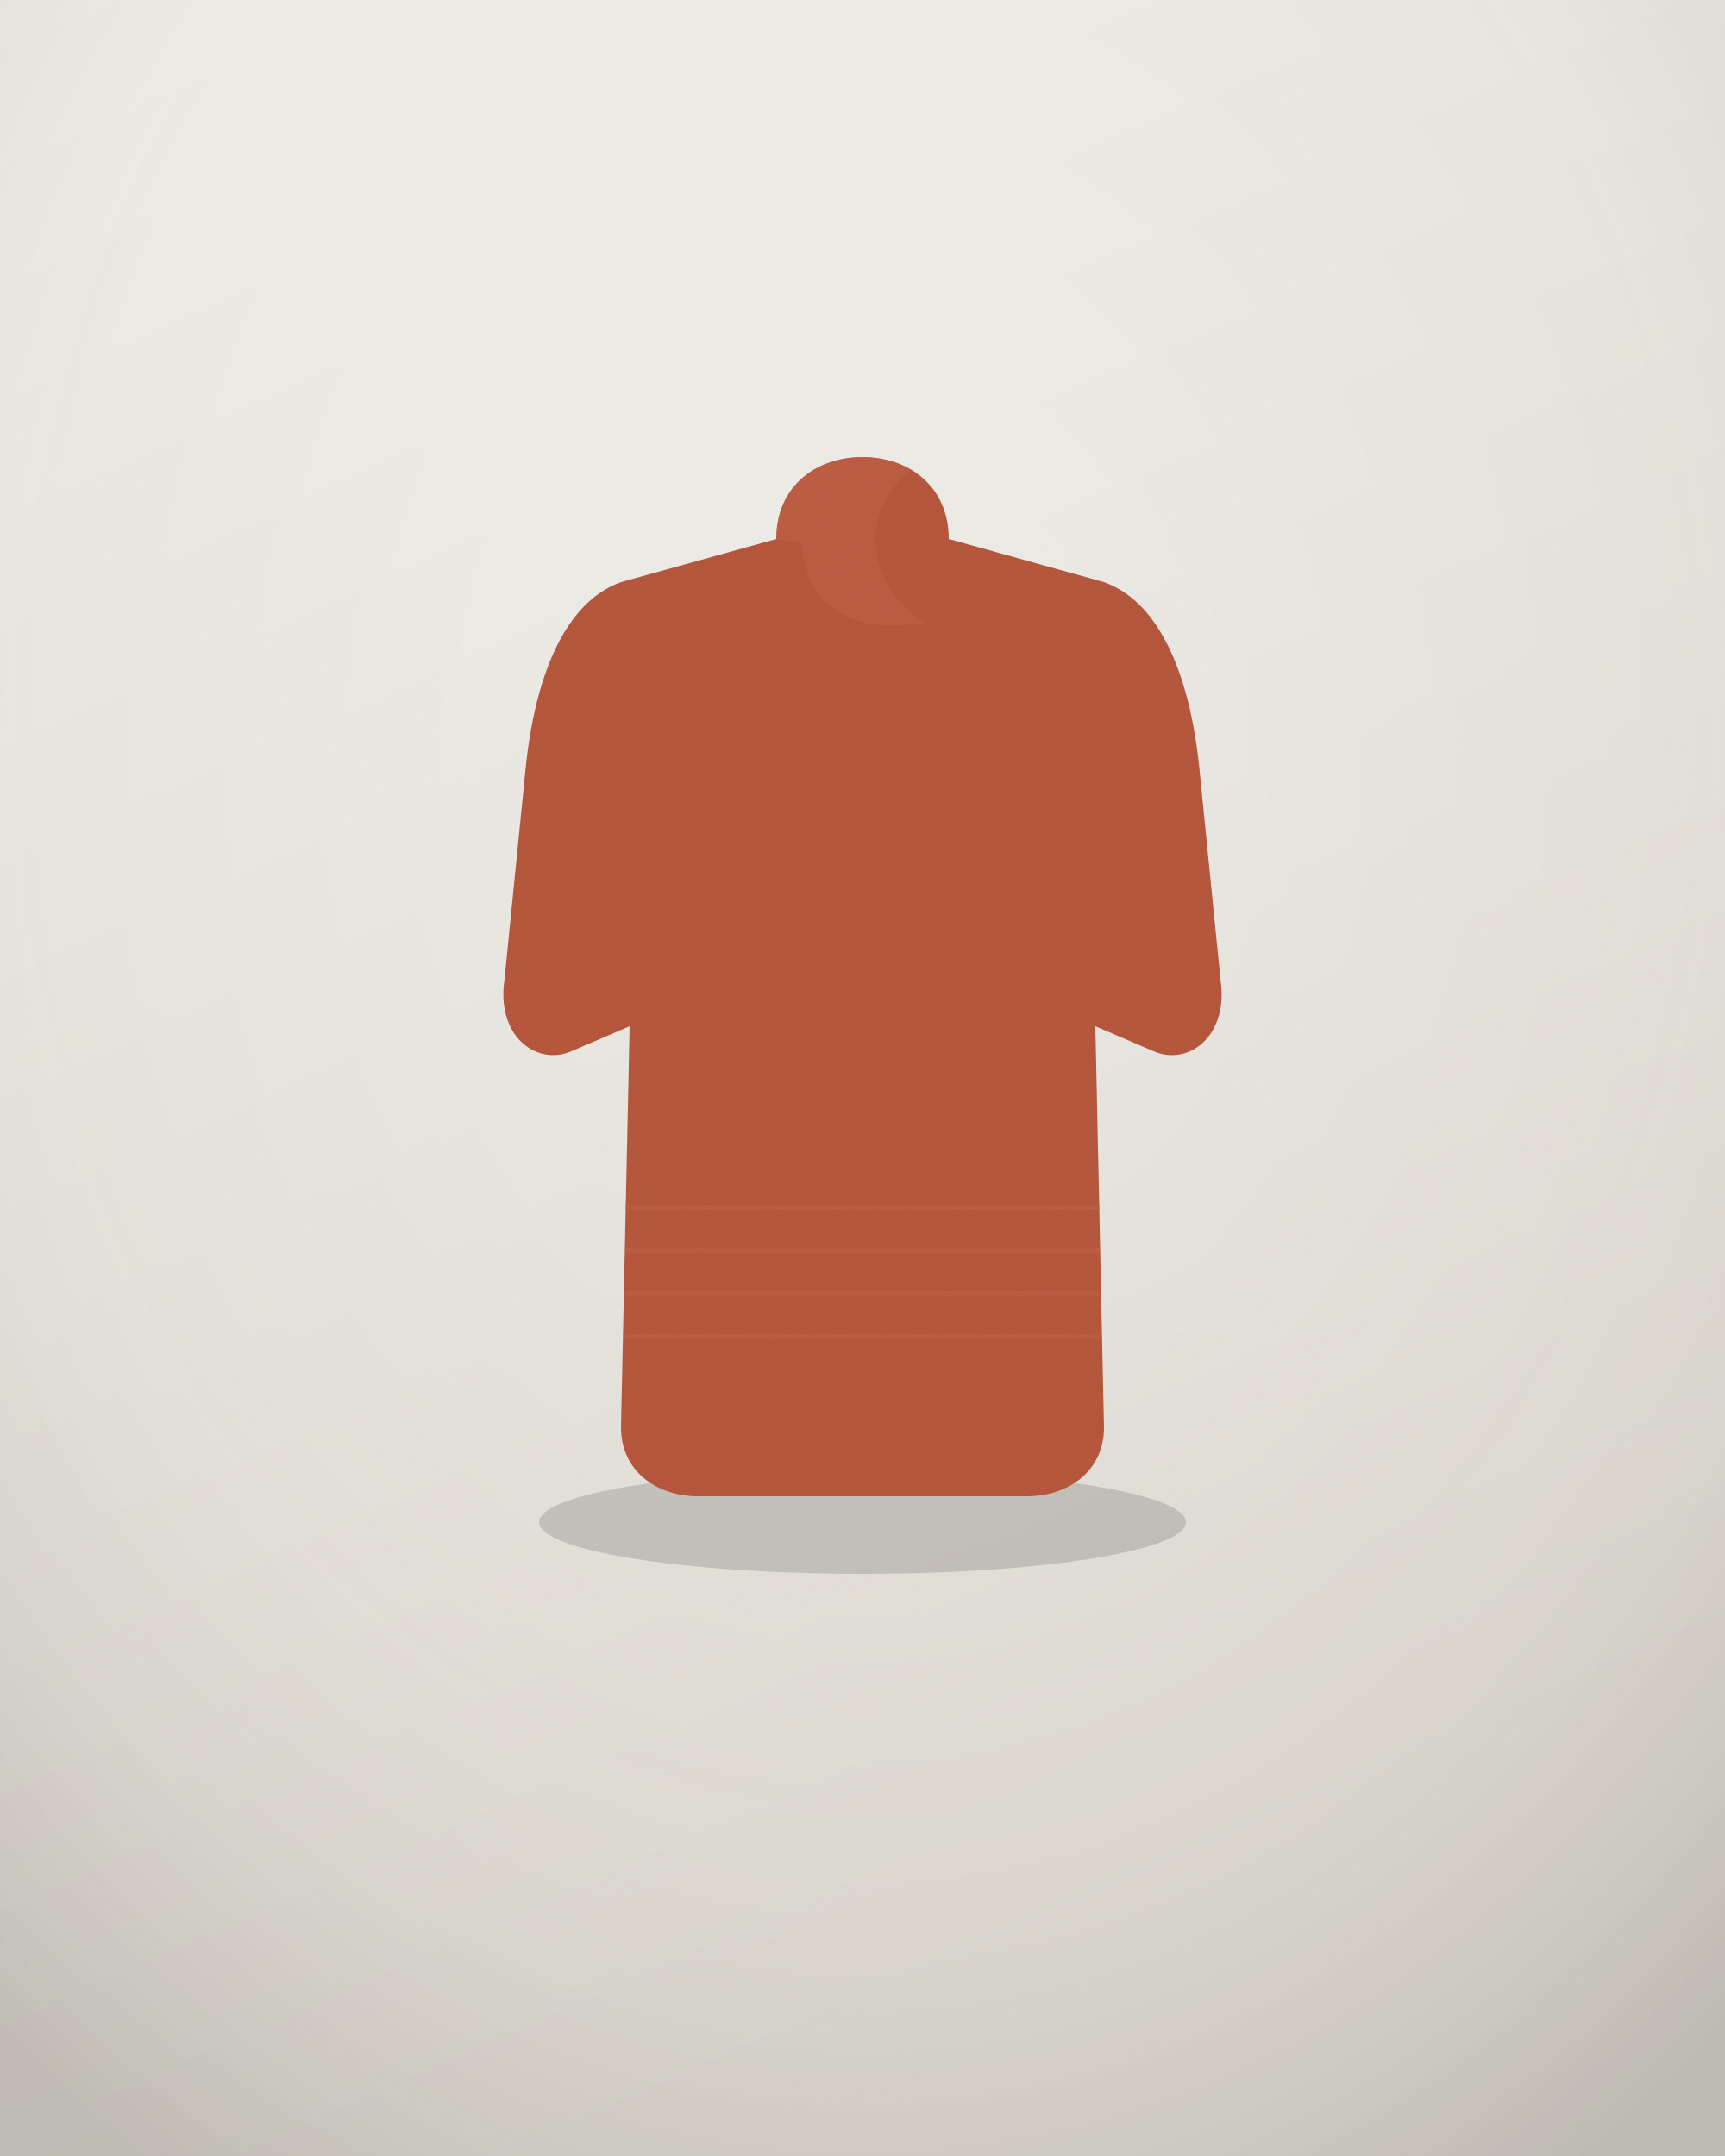
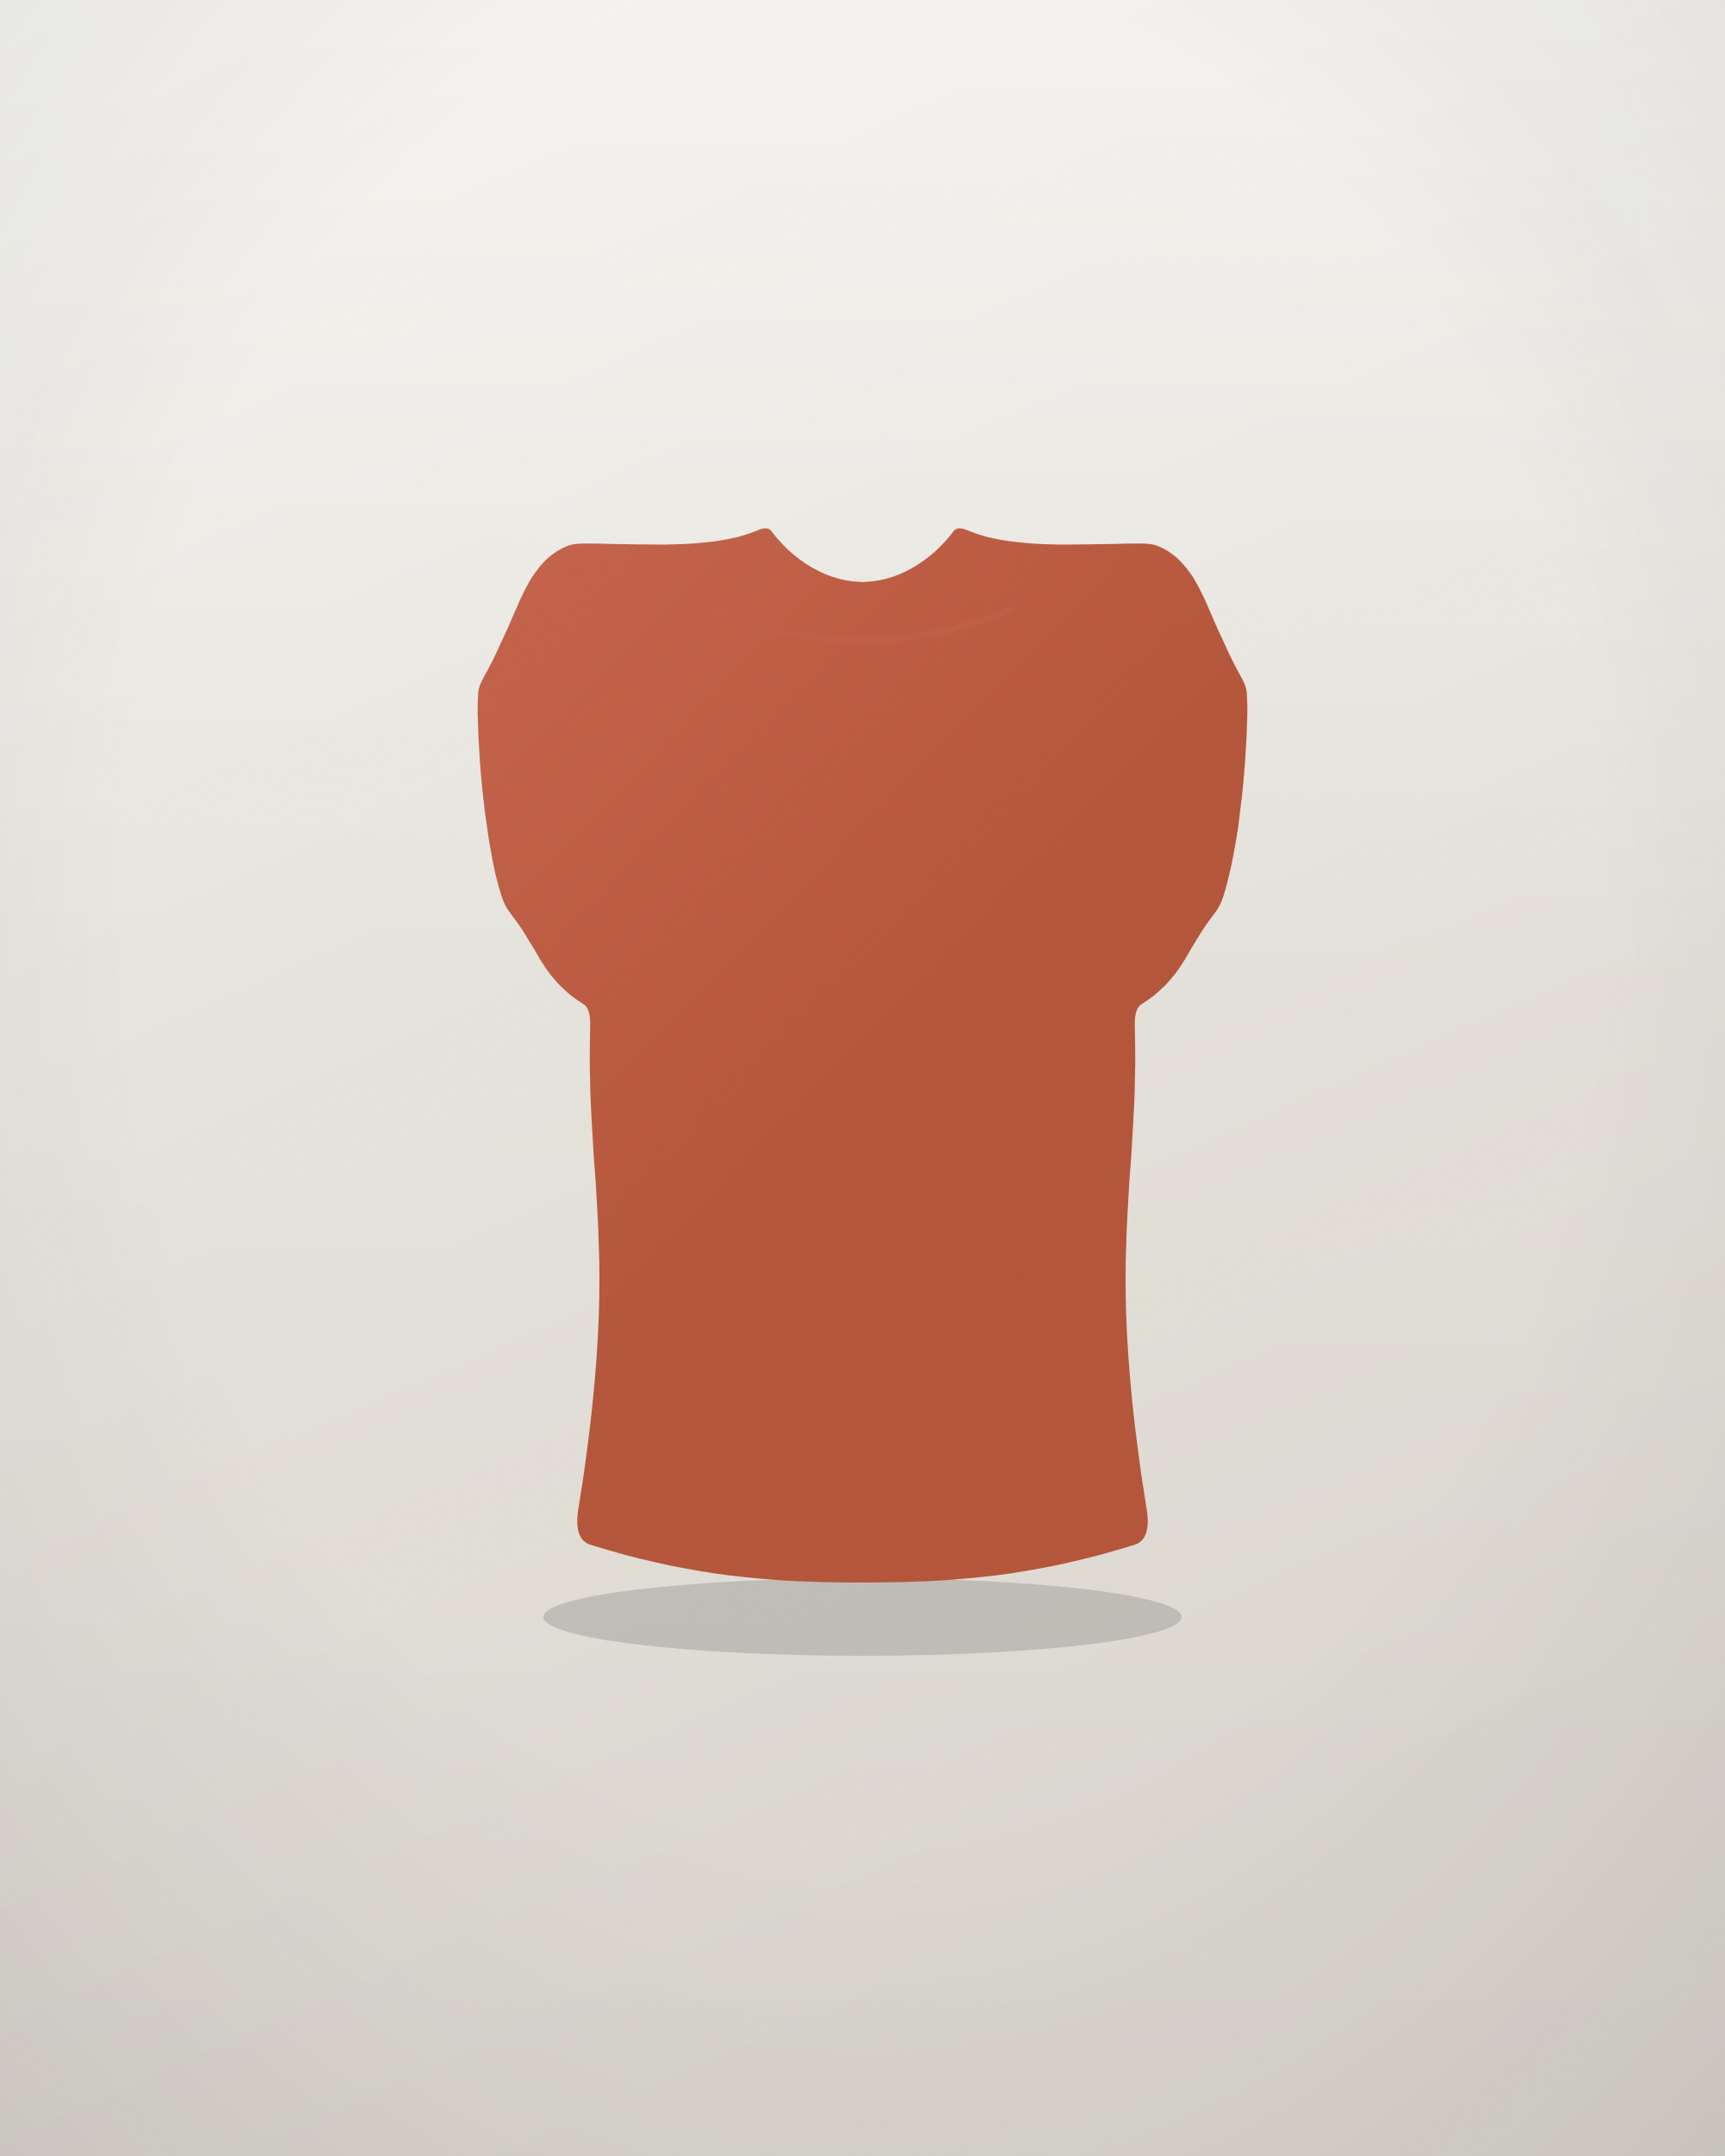
<svg xmlns="http://www.w3.org/2000/svg" viewBox="0 0 800 1000" width="800" height="1000" preserveAspectRatio="xMidYMid slice" role="img">
  <defs>
    <linearGradient id="bga26" x1="0" y1="0" x2="0.35" y2="1">
      <stop offset="0" stop-color="#EDEBE5" />
      <stop offset="1" stop-color="#DAD6CD" />
    </linearGradient>
-     <radialGradient id="lita26" cx="0.5" cy="0.34" r="0.78">
-       <stop offset="0" stop-color="#ffffff" stop-opacity="0.34" />
-       <stop offset="0.62" stop-color="#ffffff" stop-opacity="0.06" />
-       <stop offset="1" stop-color="#111111" stop-opacity="0.14" />
+     <linearGradient id="keya26" x1="0" y1="0" x2="0" y2="1">
+       <stop offset="0" stop-color="#ffffff" stop-opacity="0.5" />
+       <stop offset="0.45" stop-color="#ffffff" stop-opacity="0.1" />
+       <stop offset="1" stop-color="#ffffff" stop-opacity="0" />
+     </linearGradient>
+     <radialGradient id="viga26" cx="0.5" cy="0.42" r="0.78">
+       <stop offset="0.55" stop-color="#111111" stop-opacity="0" />
+       <stop offset="1" stop-color="#111111" stop-opacity="0.09" />
    </radialGradient>
-     <linearGradient id="faba26" x1="0.2" y1="0" x2="0.8" y2="1">
+     <linearGradient id="faba26" x1="0.12" y1="0" x2="0.88" y2="1">
      <stop offset="0" stop-color="#C3624A" />
+       <stop offset="0.55" stop-color="#B4553A" />
+       <stop offset="1" stop-color="#B4553A" />
+     </linearGradient>
+     <linearGradient id="figFIG" x1="0.1" y1="0" x2="0.9" y2="1">
+       <stop offset="0" stop-color="#C3624A" />
+       <stop offset="0.6" stop-color="#B4553A" />
      <stop offset="1" stop-color="#B4553A" />
    </linearGradient>
    <filter id="graina26" x="0" y="0" width="100%" height="100%">
      <feTurbulence type="fractalNoise" baseFrequency="0.85" numOctaves="3" stitchTiles="stitch" />
      <feColorMatrix type="saturate" values="0" />
      <feComponentTransfer>
        <feFuncA type="linear" slope="0.5" />
      </feComponentTransfer>
    </filter>
  </defs>
  <g id="art">
    <rect width="800" height="1000" fill="url(#bga26)" />
-     <rect width="800" height="1000" fill="url(#lita26)" />
-     <ellipse cx="400" cy="706" rx="150" ry="24" fill="#111111" opacity="0.16" />
-     <path fill="#B4553A" d="M360 250c0-24 18-38 40-38s40 14 40 38l72 20c28 10 40 48 44 84l10 100c4 26-14 40-30 34l-28-12 4 186c0 20-16 32-36 32H324c-20 0-36-12-36-32l4-186-28 12c-16 6-34-8-30-34l10-100c4-36 16-74 44-84z" />
-     <path fill="#C3624A" opacity="0.45" d="M360 250c0-24 18-38 40-38 8 0 16 2 22 6-10 9-16 20-16 32 0 16 9 30 23 39-5 1-11 1-17 1-22 0-40-14-40-38z" />
-     <g stroke="#C3624A" stroke-width="2.5" opacity="0.45" fill="none">
-       <path d="M290 560h220" />
-       <path d="M290 580h220" />
-       <path d="M290 600h220" />
-       <path d="M290 620h220" />
+     <rect width="800" height="1000" fill="url(#keya26)" />
+     <ellipse cx="400" cy="750" rx="148" ry="18" fill="#111111" opacity="0.16" />
+     <defs>
+       <clipPath id="cl18">
+         <path d="M400.0 270.0Q400.0 270.0 403.6 269.7Q407.2 269.4 410.7 268.5Q414.1 267.6 417.3 266.3Q420.5 264.9 423.5 263.2Q426.4 261.5 429.1 259.5Q431.8 257.5 434.2 255.3Q436.5 253.1 438.6 250.8Q440.6 248.6 442.3 246.3Q444.0 244.0 448.5 245.9Q453.0 247.8 458.0 249.1Q463.1 250.3 468.7 251.1Q474.2 251.8 480.1 252.2Q486.0 252.5 492.1 252.6Q498.1 252.6 504.3 252.5Q510.4 252.4 516.4 252.3Q522.4 252.1 528.2 252.1Q534.0 252.0 536.8 253.2Q539.5 254.3 541.9 255.8Q544.2 257.3 546.2 259.1Q548.2 261.0 549.9 263.1Q551.6 265.2 553.2 267.6Q554.7 270.0 556.1 272.7Q557.5 275.4 558.9 278.4Q560.2 281.3 561.6 284.6Q563.0 287.8 564.5 291.3Q566.1 294.7 567.8 298.4Q569.5 302.2 571.4 306.1Q573.4 310.0 575.7 314.2Q578.0 318.3 578.2 321.1Q578.4 323.9 578.5 327.8Q578.5 331.8 578.3 336.7Q578.2 341.5 577.8 347.1Q577.5 352.7 577.0 358.7Q576.5 364.7 575.8 370.8Q575.1 377.0 574.3 383.1Q573.4 389.2 572.3 395.0Q571.3 400.8 570.0 406.0Q568.8 411.2 567.4 415.6Q566.0 420.0 563.6 423.2Q561.2 426.3 559.2 429.2Q557.2 432.1 555.6 434.8Q554.0 437.4 552.5 439.9Q551.1 442.4 549.7 444.7Q548.3 447.0 546.8 449.2Q545.3 451.4 543.5 453.5Q541.8 455.6 539.7 457.7Q537.6 459.7 535.1 461.8Q532.5 463.8 529.2 465.9Q526.0 468.0 526.3 476.4Q526.5 484.8 526.5 492.5Q526.4 500.2 526.2 507.4Q525.9 514.7 525.5 521.6Q525.1 528.5 524.7 535.3Q524.2 542.1 523.7 548.9Q523.3 555.8 522.9 562.9Q522.5 570.0 522.3 577.5Q522.0 585.1 522.0 593.2Q522.0 601.3 522.3 610.3Q522.6 619.2 523.3 629.1Q524.0 639.1 525.1 650.1Q526.2 661.2 527.9 673.7Q529.5 686.1 531.8 700.0Q534.0 714.0 526.2 716.5Q518.3 718.9 510.8 721.0Q503.3 723.0 496.2 724.6Q489.0 726.3 482.1 727.5Q475.2 728.8 468.5 729.8Q461.9 730.8 455.5 731.4Q449.0 732.1 442.7 732.6Q436.5 733.1 430.3 733.4Q424.2 733.6 418.1 733.8Q412.0 733.9 406.0 734.0Q400.0 734.0 394.0 734.0Q388.0 733.9 381.9 733.8Q375.8 733.6 369.7 733.4Q363.5 733.1 357.3 732.6Q351.0 732.1 344.5 731.4Q338.1 730.8 331.5 729.8Q324.8 728.8 317.9 727.5Q311.0 726.3 303.8 724.6Q296.7 723.0 289.2 721.0Q281.7 718.9 273.8 716.5Q266.0 714.0 268.2 700.0Q270.5 686.1 272.1 673.7Q273.8 661.2 274.9 650.1Q276.0 639.1 276.7 629.1Q277.4 619.2 277.7 610.3Q278.0 601.3 278.0 593.2Q278.0 585.1 277.7 577.5Q277.5 570.0 277.1 562.9Q276.7 555.8 276.3 548.9Q275.8 542.1 275.3 535.3Q274.9 528.5 274.5 521.6Q274.1 514.7 273.8 507.4Q273.6 500.2 273.5 492.5Q273.5 484.8 273.7 476.4Q274.0 468.0 270.8 465.9Q267.5 463.8 264.9 461.8Q262.4 459.7 260.3 457.7Q258.2 455.6 256.5 453.5Q254.7 451.4 253.2 449.2Q251.8 447.0 250.3 444.7Q248.9 442.4 247.5 439.9Q246.0 437.4 244.4 434.8Q242.8 432.1 240.8 429.2Q238.8 426.3 236.4 423.2Q234.0 420.0 232.6 415.6Q231.2 411.2 229.9 406.0Q228.7 400.8 227.7 395.0Q226.6 389.2 225.8 383.1Q224.9 377.0 224.2 370.8Q223.5 364.7 223.0 358.7Q222.5 352.7 222.2 347.1Q221.8 341.5 221.7 336.7Q221.5 331.8 221.5 327.8Q221.6 323.9 221.8 321.1Q222.0 318.3 224.3 314.2Q226.6 310.0 228.6 306.1Q230.5 302.2 232.2 298.4Q233.9 294.7 235.5 291.3Q237.0 287.8 238.4 284.6Q239.8 281.3 241.1 278.4Q242.5 275.4 243.9 272.7Q245.3 270.0 246.8 267.6Q248.4 265.2 250.1 263.1Q251.8 261.0 253.8 259.1Q255.8 257.3 258.1 255.8Q260.5 254.3 263.2 253.2Q266.0 252.0 271.8 252.1Q277.6 252.1 283.6 252.3Q289.6 252.4 295.7 252.5Q301.9 252.6 307.9 252.6Q314.0 252.5 319.9 252.2Q325.8 251.8 331.3 251.1Q336.9 250.3 342.0 249.1Q347.0 247.8 351.5 245.9Q356.0 244.0 357.7 246.3Q359.4 248.6 361.4 250.8Q363.5 253.1 365.8 255.3Q368.2 257.5 370.9 259.5Q373.6 261.5 376.5 263.2Q379.5 264.9 382.7 266.3Q385.9 267.6 389.3 268.5Q392.8 269.4 396.4 269.7Z" />
+       </clipPath>
+     </defs>
+     <path fill="url(#faba26)" d="M400.0 270.0Q400.0 270.0 403.6 269.7Q407.2 269.4 410.7 268.5Q414.1 267.6 417.3 266.3Q420.5 264.9 423.5 263.2Q426.4 261.5 429.1 259.5Q431.8 257.5 434.2 255.3Q436.5 253.1 438.6 250.8Q440.6 248.6 442.3 246.3Q444.0 244.0 448.5 245.9Q453.0 247.8 458.0 249.1Q463.1 250.3 468.7 251.1Q474.2 251.8 480.1 252.2Q486.0 252.5 492.1 252.6Q498.1 252.6 504.3 252.5Q510.4 252.4 516.4 252.3Q522.4 252.1 528.2 252.1Q534.0 252.0 536.8 253.2Q539.5 254.3 541.9 255.8Q544.2 257.3 546.2 259.1Q548.2 261.0 549.9 263.1Q551.6 265.2 553.2 267.6Q554.7 270.0 556.1 272.7Q557.5 275.4 558.9 278.4Q560.2 281.3 561.6 284.6Q563.0 287.8 564.5 291.3Q566.1 294.7 567.8 298.4Q569.5 302.2 571.4 306.1Q573.4 310.0 575.7 314.2Q578.0 318.3 578.2 321.1Q578.4 323.9 578.5 327.8Q578.5 331.8 578.3 336.7Q578.2 341.5 577.8 347.1Q577.5 352.7 577.0 358.7Q576.5 364.7 575.8 370.8Q575.1 377.0 574.3 383.1Q573.4 389.2 572.3 395.0Q571.3 400.8 570.0 406.0Q568.8 411.2 567.4 415.6Q566.0 420.0 563.6 423.2Q561.2 426.3 559.2 429.2Q557.2 432.1 555.6 434.8Q554.0 437.4 552.5 439.9Q551.1 442.4 549.7 444.7Q548.3 447.0 546.8 449.2Q545.3 451.4 543.5 453.5Q541.8 455.6 539.7 457.7Q537.6 459.7 535.1 461.8Q532.5 463.8 529.2 465.9Q526.0 468.0 526.3 476.4Q526.5 484.8 526.5 492.5Q526.4 500.2 526.2 507.4Q525.9 514.7 525.5 521.6Q525.1 528.5 524.7 535.3Q524.2 542.1 523.7 548.9Q523.3 555.8 522.9 562.9Q522.5 570.0 522.3 577.5Q522.0 585.1 522.0 593.2Q522.0 601.3 522.3 610.3Q522.6 619.2 523.3 629.1Q524.0 639.1 525.1 650.1Q526.2 661.2 527.9 673.7Q529.5 686.1 531.8 700.0Q534.0 714.0 526.2 716.5Q518.3 718.9 510.8 721.0Q503.3 723.0 496.2 724.6Q489.0 726.3 482.1 727.5Q475.2 728.8 468.5 729.8Q461.9 730.8 455.5 731.4Q449.0 732.1 442.7 732.6Q436.5 733.1 430.3 733.4Q424.2 733.6 418.1 733.8Q412.0 733.9 406.0 734.0Q400.0 734.0 394.0 734.0Q388.0 733.9 381.9 733.8Q375.8 733.6 369.7 733.4Q363.5 733.1 357.3 732.6Q351.0 732.1 344.5 731.4Q338.1 730.8 331.5 729.8Q324.8 728.8 317.9 727.5Q311.0 726.3 303.8 724.6Q296.7 723.0 289.2 721.0Q281.7 718.9 273.8 716.5Q266.0 714.0 268.2 700.0Q270.5 686.1 272.1 673.7Q273.8 661.2 274.9 650.1Q276.0 639.1 276.7 629.1Q277.4 619.2 277.7 610.3Q278.0 601.3 278.0 593.2Q278.0 585.1 277.7 577.5Q277.5 570.0 277.1 562.9Q276.7 555.8 276.3 548.9Q275.8 542.1 275.3 535.3Q274.9 528.5 274.5 521.6Q274.1 514.7 273.8 507.4Q273.6 500.2 273.5 492.5Q273.5 484.8 273.7 476.4Q274.0 468.0 270.8 465.9Q267.5 463.8 264.9 461.8Q262.4 459.7 260.3 457.7Q258.2 455.6 256.5 453.5Q254.7 451.4 253.2 449.2Q251.8 447.0 250.3 444.7Q248.9 442.4 247.5 439.9Q246.0 437.4 244.4 434.8Q242.8 432.1 240.8 429.2Q238.8 426.3 236.4 423.2Q234.0 420.0 232.6 415.6Q231.2 411.2 229.9 406.0Q228.7 400.8 227.7 395.0Q226.6 389.2 225.8 383.1Q224.9 377.0 224.2 370.8Q223.5 364.7 223.0 358.7Q222.5 352.7 222.2 347.1Q221.8 341.5 221.7 336.7Q221.5 331.8 221.5 327.8Q221.6 323.9 221.8 321.1Q222.0 318.3 224.3 314.2Q226.6 310.0 228.6 306.1Q230.5 302.2 232.2 298.4Q233.9 294.7 235.5 291.3Q237.0 287.8 238.4 284.6Q239.8 281.3 241.1 278.4Q242.5 275.4 243.9 272.7Q245.3 270.0 246.8 267.6Q248.4 265.2 250.1 263.1Q251.8 261.0 253.8 259.1Q255.8 257.3 258.1 255.8Q260.5 254.3 263.2 253.2Q266.0 252.0 271.8 252.1Q277.6 252.1 283.6 252.3Q289.6 252.4 295.7 252.5Q301.9 252.6 307.9 252.6Q314.0 252.5 319.9 252.2Q325.8 251.8 331.3 251.1Q336.9 250.3 342.0 249.1Q347.0 247.8 351.5 245.9Q356.0 244.0 357.7 246.3Q359.4 248.6 361.4 250.8Q363.5 253.1 365.8 255.3Q368.2 257.5 370.9 259.5Q373.6 261.5 376.5 263.2Q379.5 264.9 382.7 266.3Q385.9 267.6 389.3 268.5Q392.8 269.4 396.4 269.7Z" />
+     <g clip-path="url(#cl18)">
+       <path fill="none" stroke="#C3624A" stroke-width="3" opacity="0.4" d="M330 282c44 20 96 20 140 0" />
    </g>
-     <rect width="800" height="1000" filter="url(#graina26)" opacity="0.055" />
+     <rect width="800" height="1000" fill="url(#viga26)" />
+     <rect width="800" height="1000" filter="url(#graina26)" opacity="0.05" />
  </g>
</svg>
